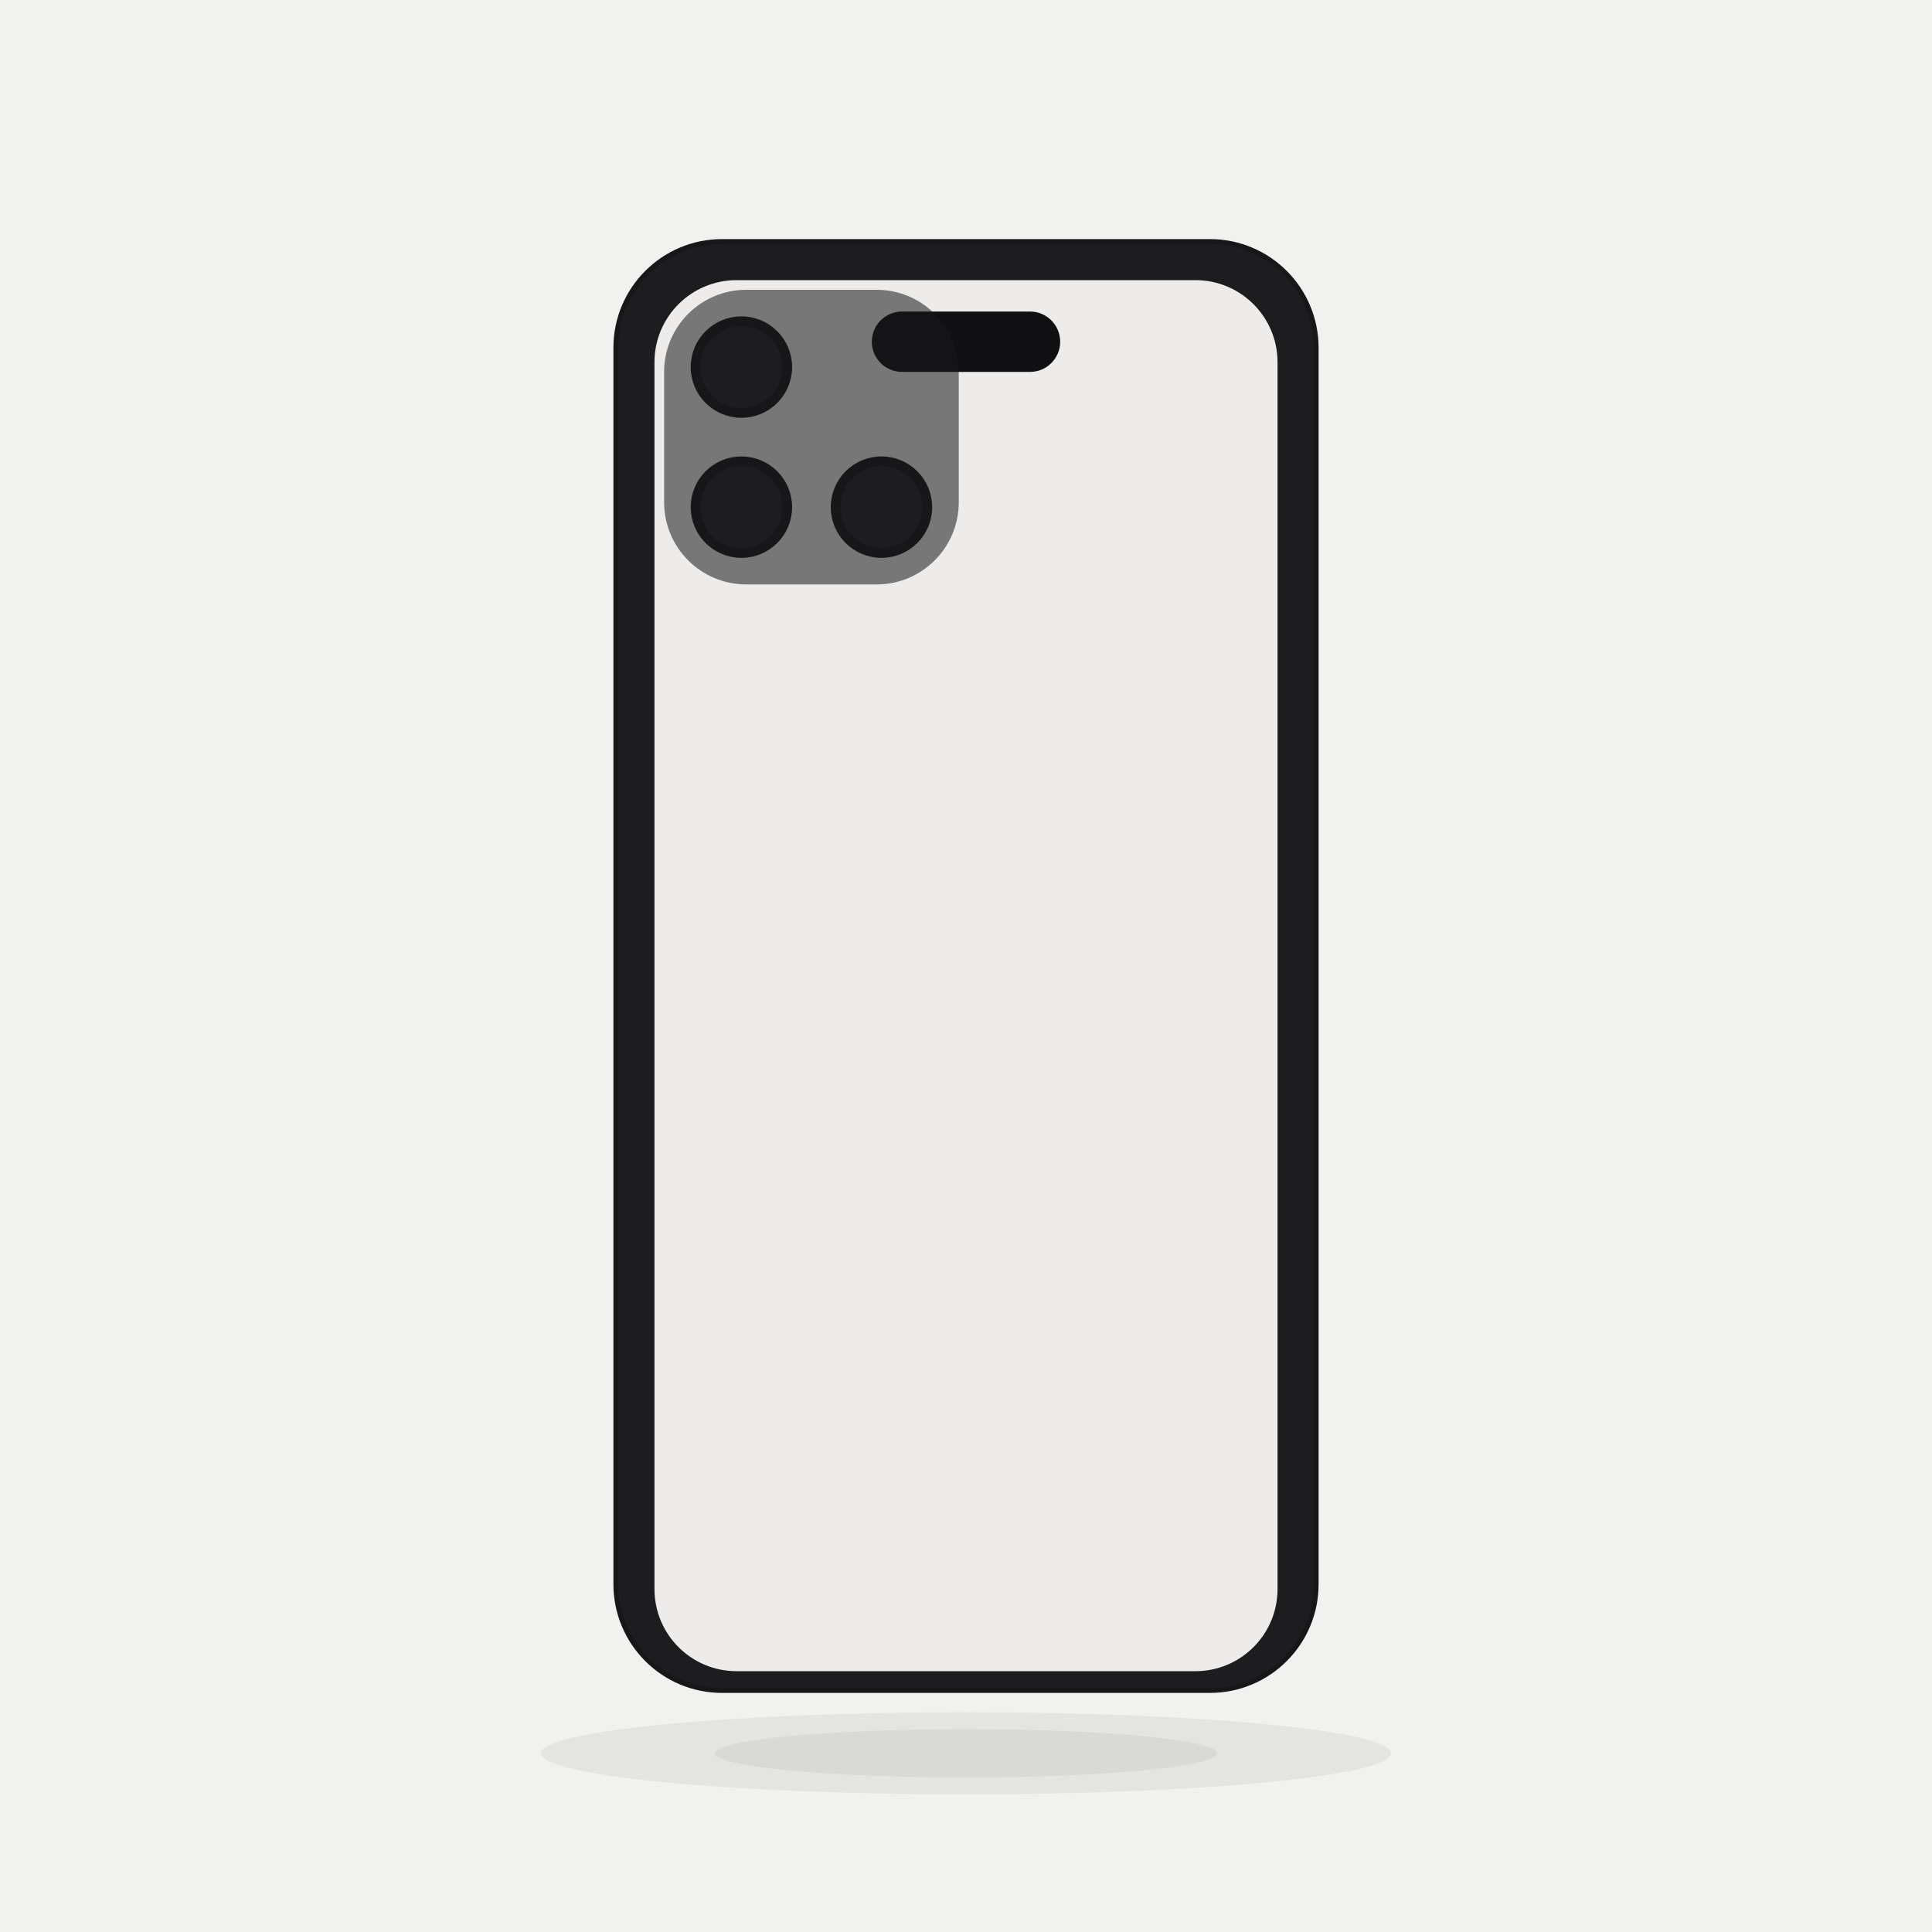
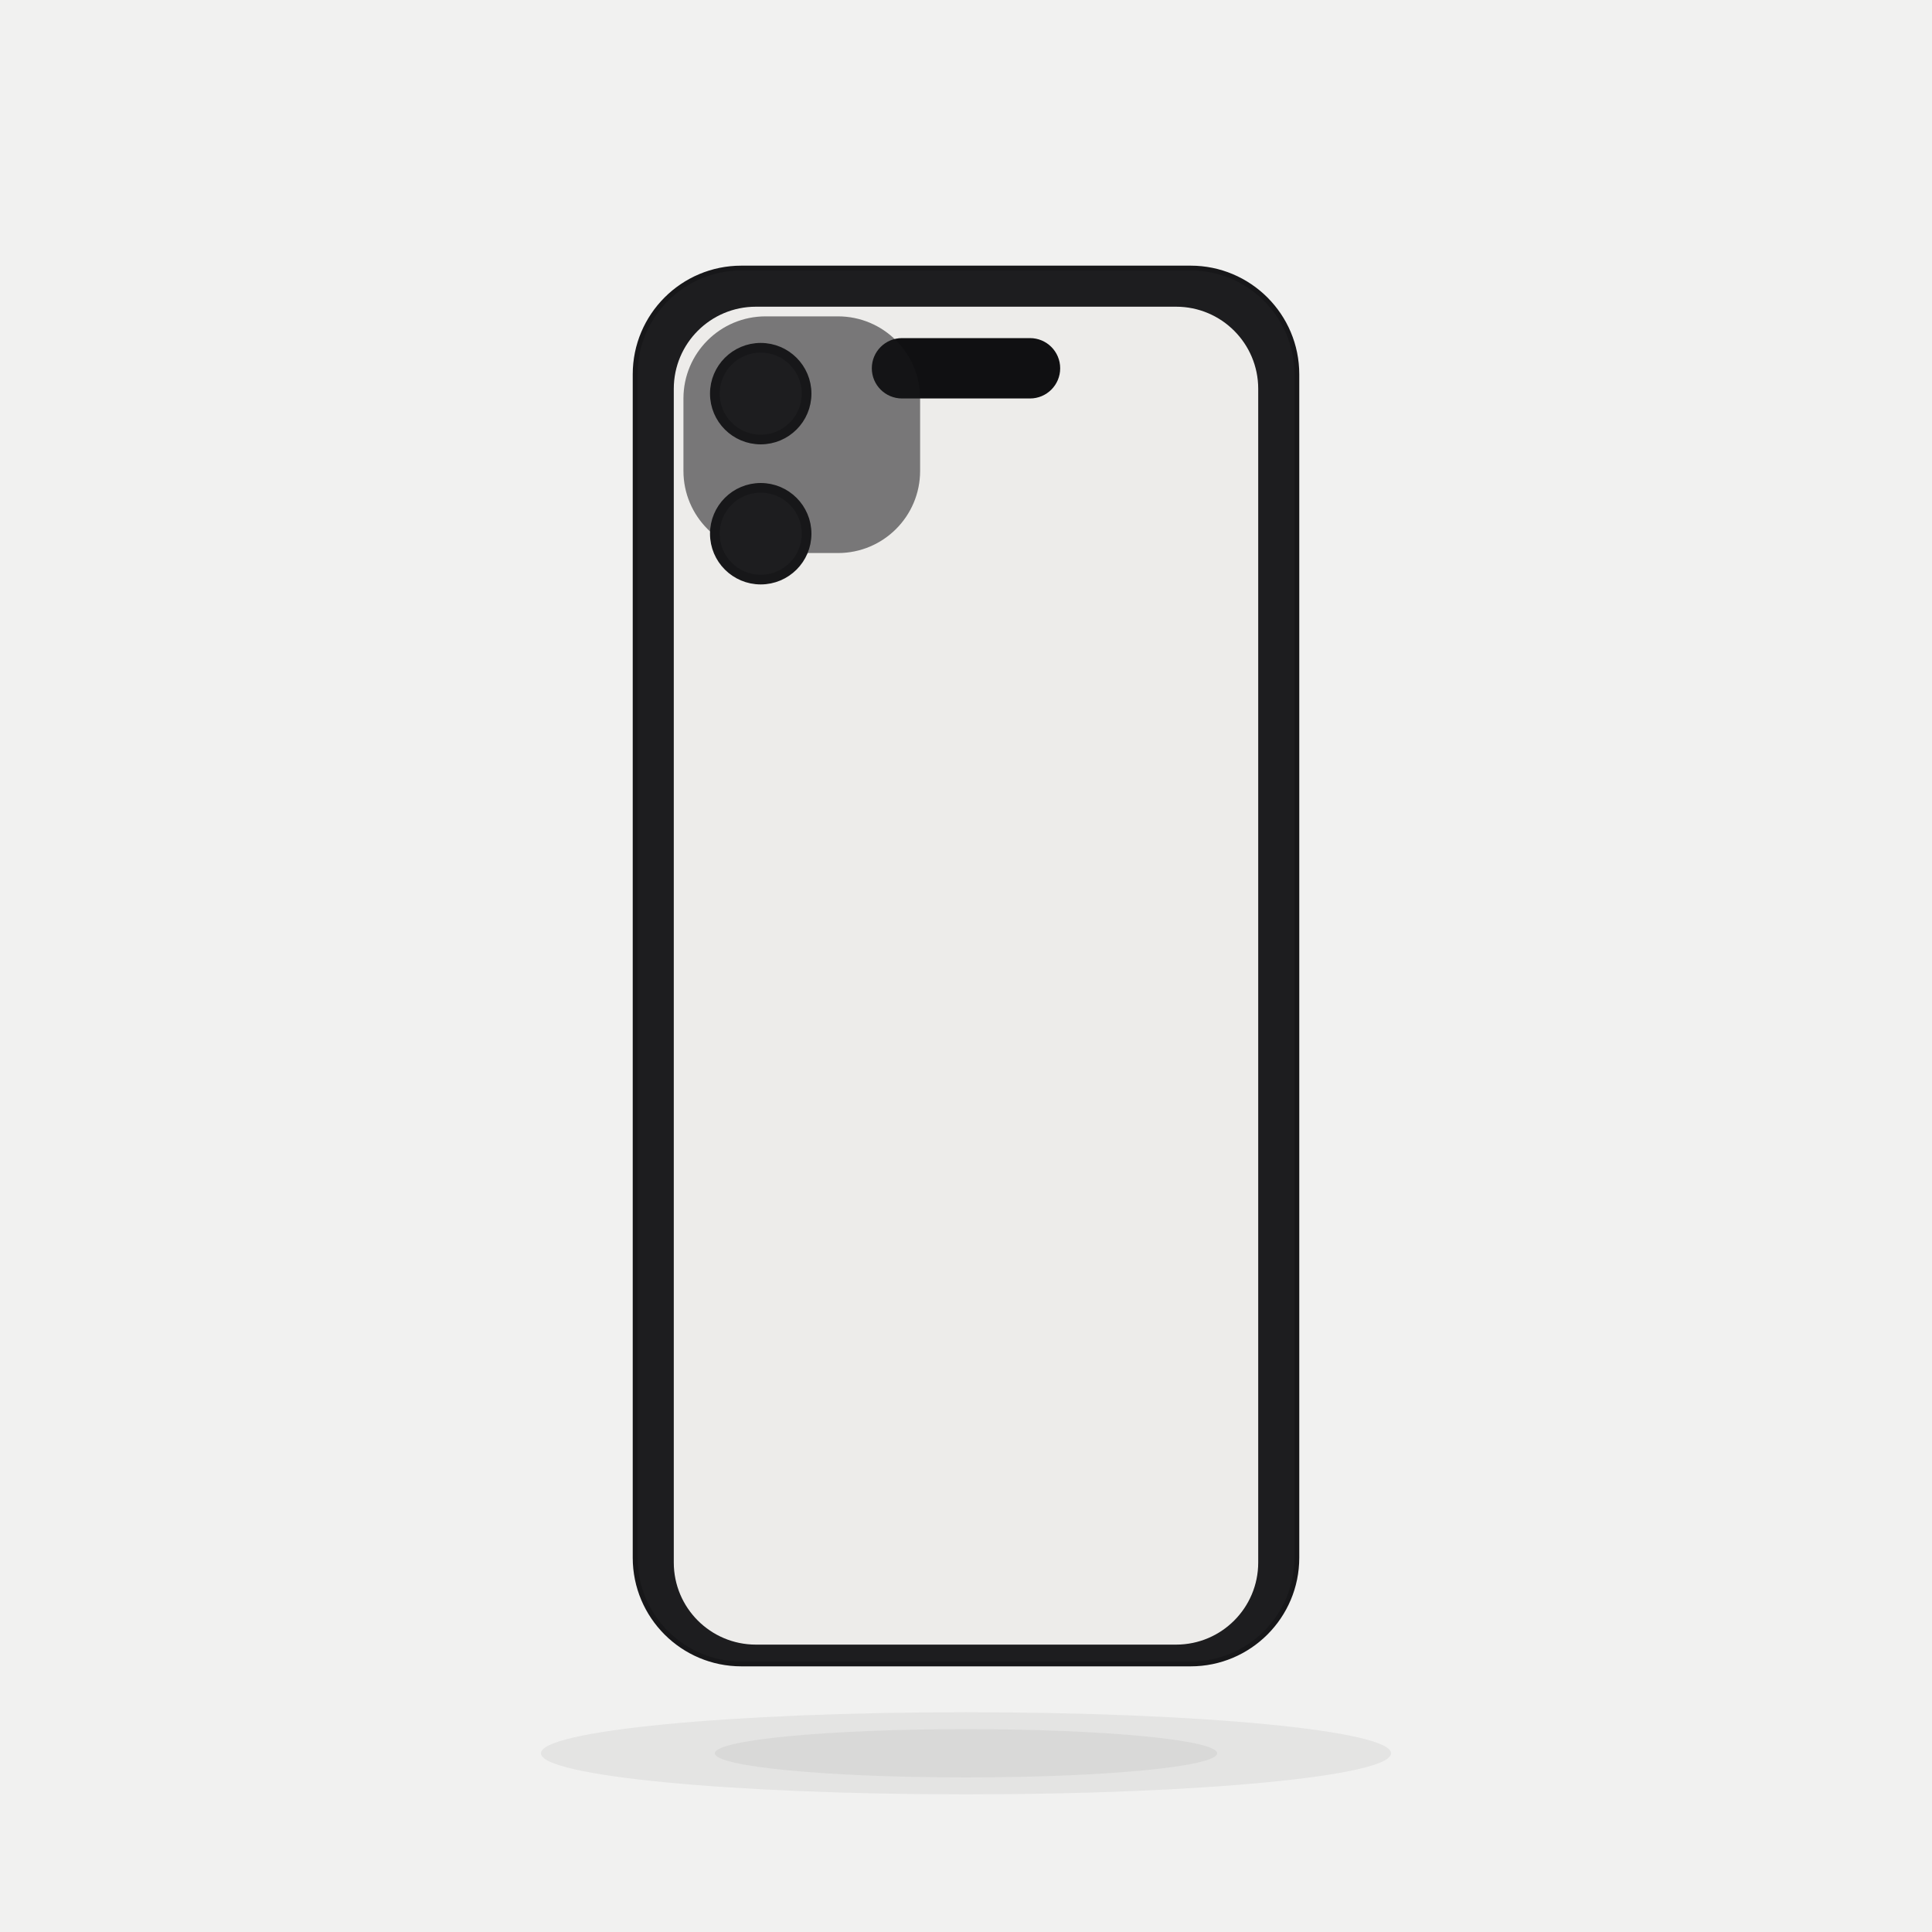
- <svg xmlns="http://www.w3.org/2000/svg" viewBox="0 0 800 800" width="800" height="800" role="img" aria-label="iPhone 16 Pro Max 256 GB Negro">
+ <svg xmlns="http://www.w3.org/2000/svg" viewBox="0 0 800 800" width="800" height="800" role="img" aria-label="iPhone Ultra 3 Black">
  <rect width="800" height="800" fill="#F1F1F0" />
  <ellipse cx="400" cy="726" rx="176" ry="17" fill="#000" opacity=".055" />
  <ellipse cx="400" cy="726" rx="104" ry="10" fill="#000" opacity=".05" />
-   <rect x="255.0" y="100.0" width="290" height="600" rx="44" fill="#1D1D1F" stroke="#171719" stroke-width="2" />
-   <rect x="271.0" y="116.0" width="258" height="576" rx="34" fill="#EDECEA" />
-   <rect x="361" y="129.0" width="78" height="25" rx="12.5" fill="#101012" />
-   <rect x="275.0" y="120.0" width="122" height="122" rx="34" fill="#171719" opacity=".55" />
-   <circle cx="307.0" cy="152.0" r="19" fill="#1D1D1F" stroke="#171719" stroke-width="4" />
-   <circle cx="307.0" cy="210.0" r="19" fill="#1D1D1F" stroke="#171719" stroke-width="4" />
-   <circle cx="365.0" cy="210.0" r="19" fill="#1D1D1F" stroke="#171719" stroke-width="4" />
+   <rect x="263.0" y="111.0" width="274" height="578" rx="44" fill="#1D1D1F" stroke="#171719" stroke-width="2" />
+   <rect x="279.0" y="127.0" width="242" height="554" rx="34" fill="#EDECEA" />
+   <rect x="361" y="140.0" width="78" height="25" rx="12.5" fill="#101012" />
+   <rect x="283.0" y="131.0" width="98" height="98" rx="34" fill="#171719" opacity=".55" />
+   <circle cx="315.0" cy="163.0" r="19" fill="#1D1D1F" stroke="#171719" stroke-width="4" />
+   <circle cx="315.0" cy="221.0" r="19" fill="#1D1D1F" stroke="#171719" stroke-width="4" />
</svg>
